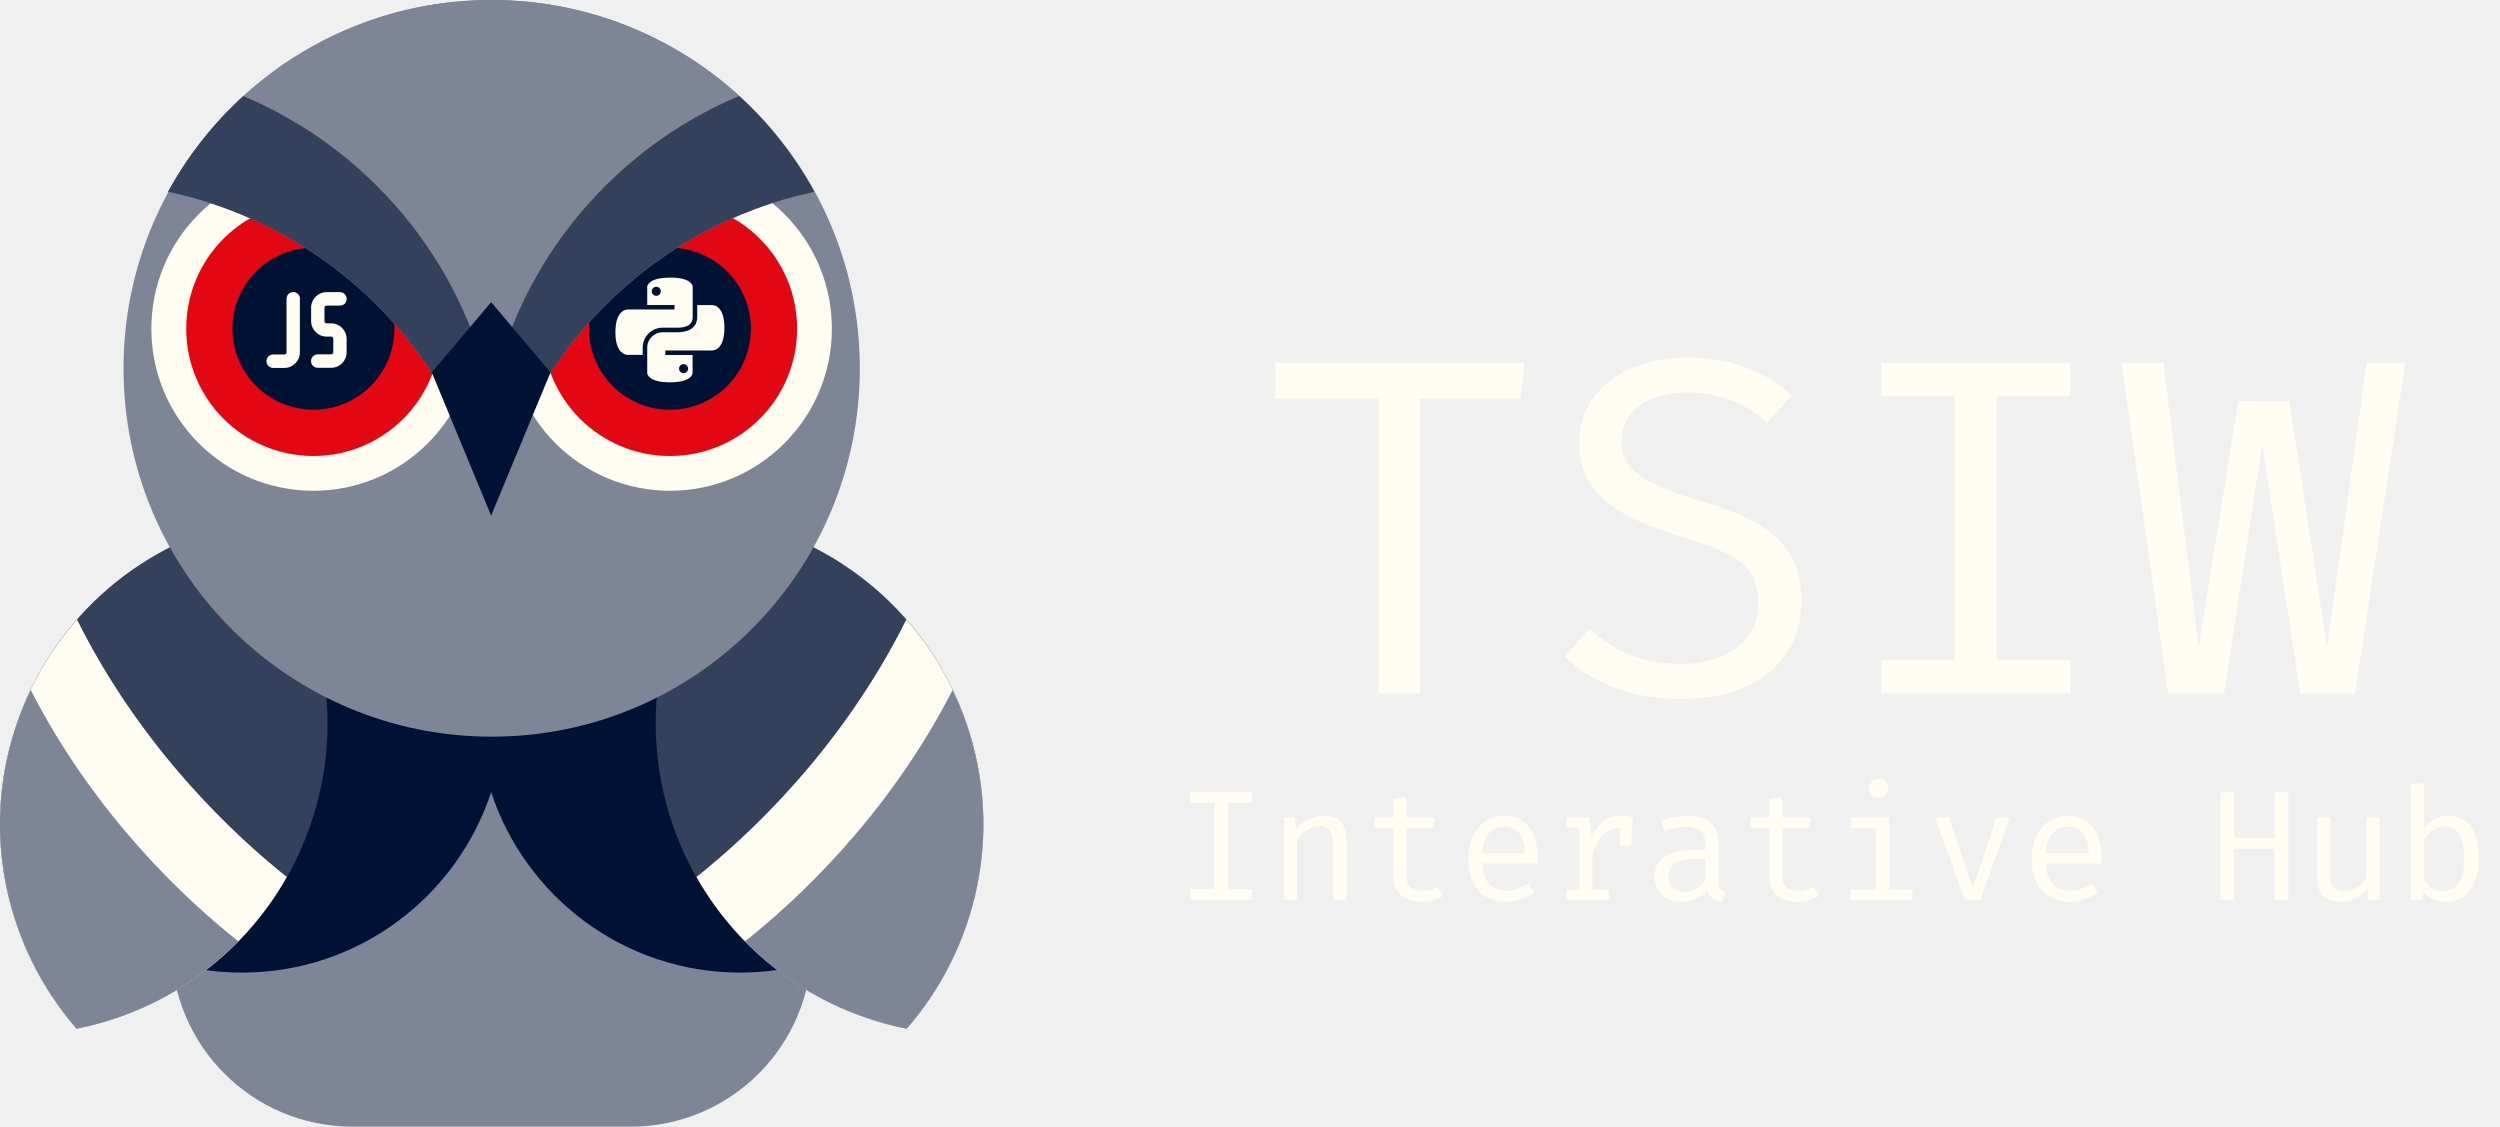
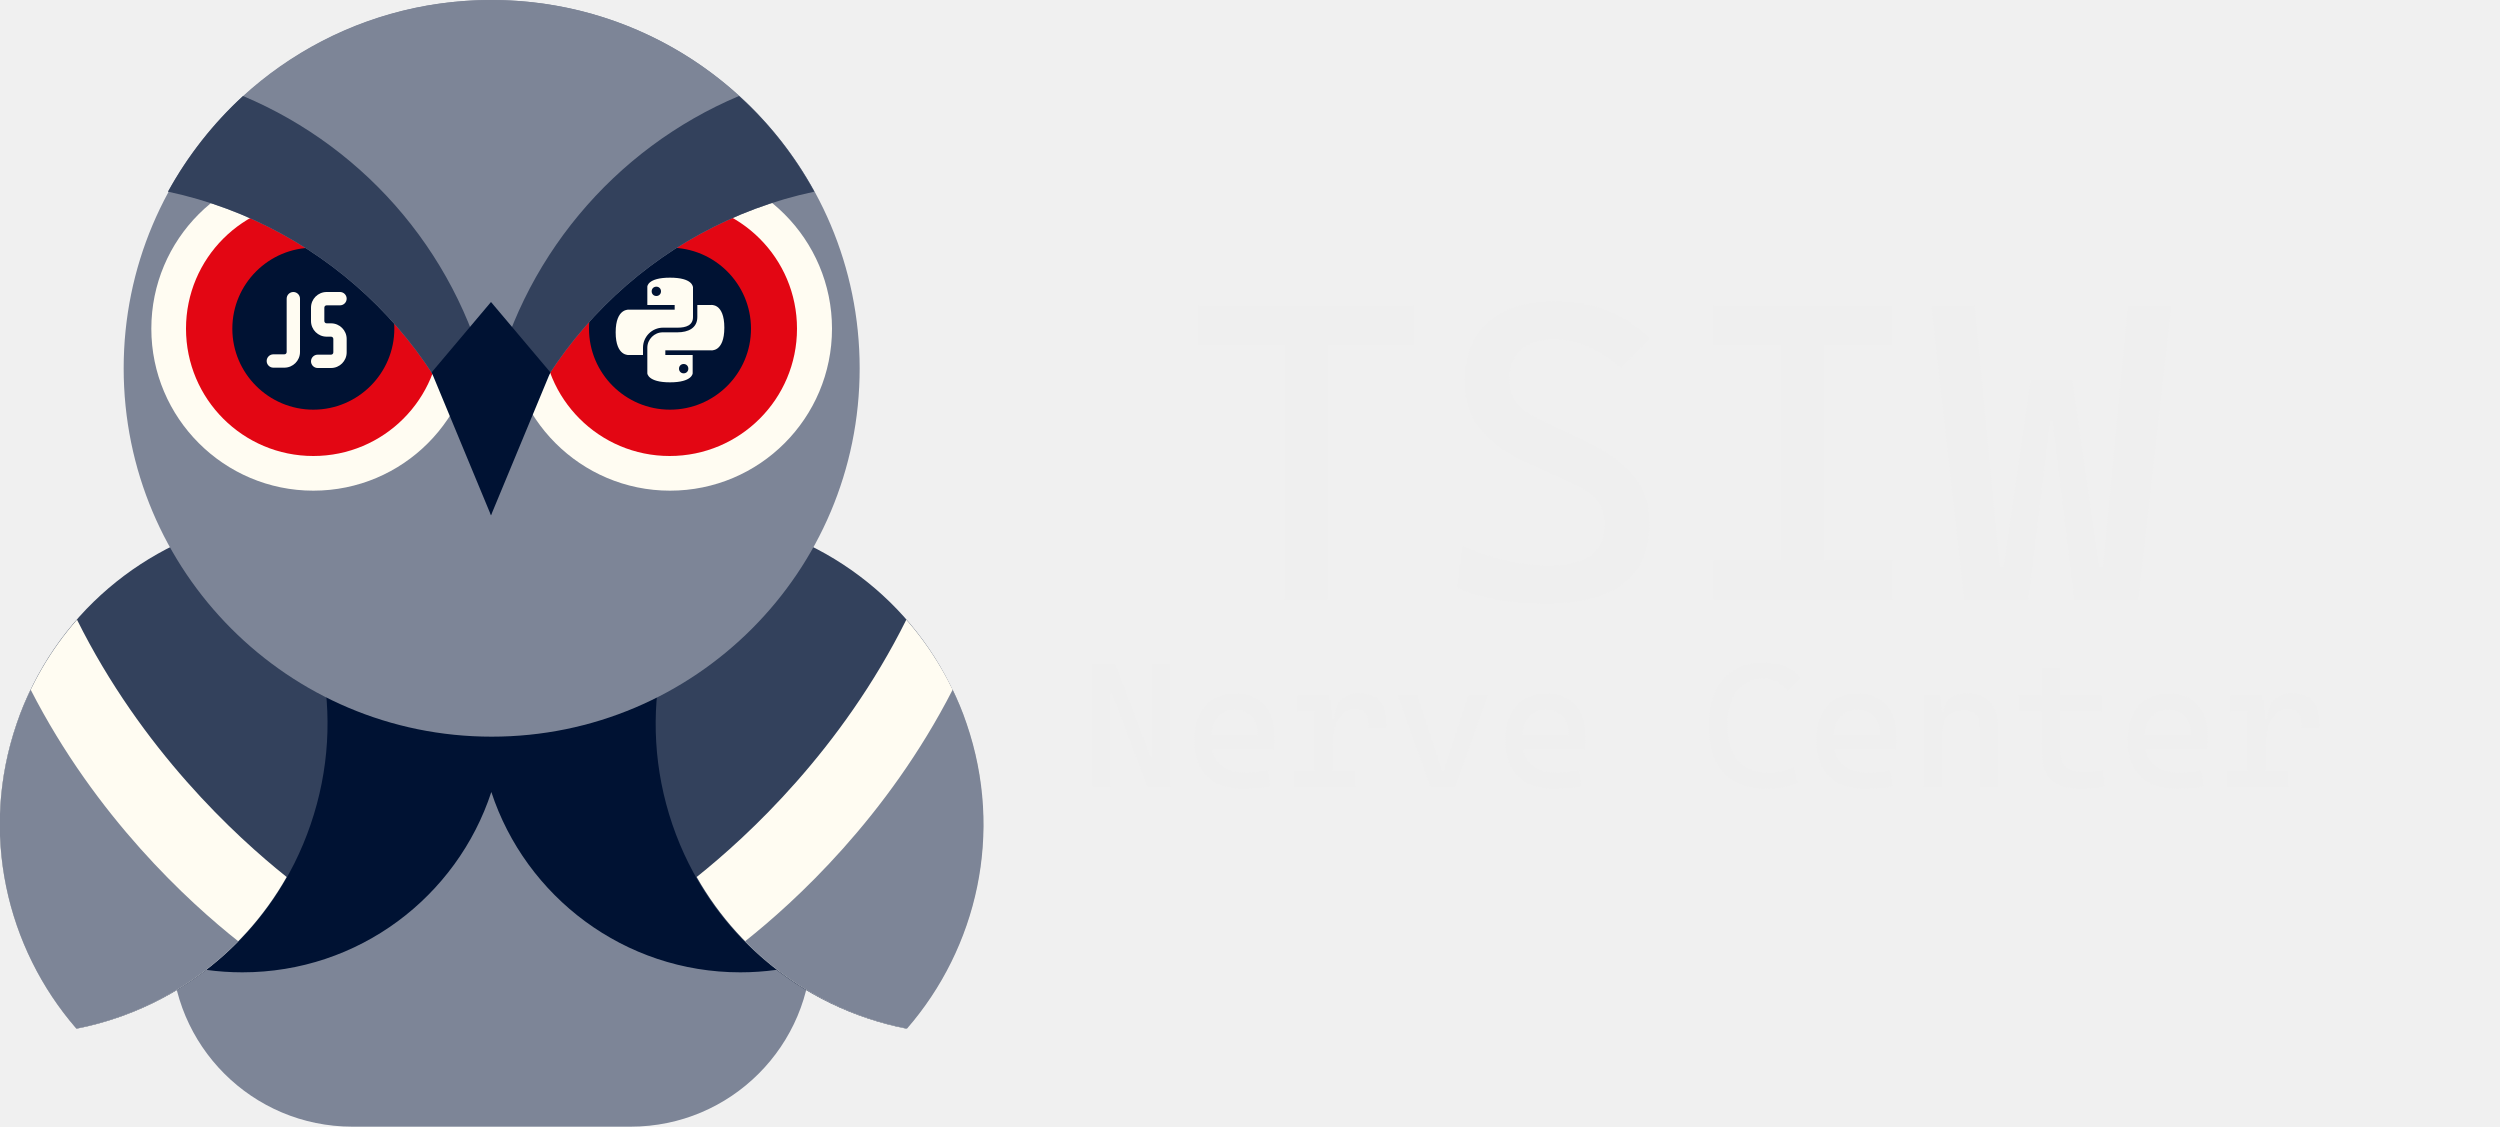
- <svg xmlns="http://www.w3.org/2000/svg" width="750" height="338" viewBox="0 0 750 338" fill="none">
-   <path d="M425.989 119.584V208H413.533V119.584H382.573V108.856H457.381L456.085 119.584H425.989ZM540.412 180.568C540.412 186.232 538.996 191.272 536.164 195.688C533.332 200.056 529.228 203.488 523.852 205.984C518.476 208.432 511.924 209.656 504.196 209.656C496.948 209.656 490.372 208.552 484.468 206.344C478.612 204.136 473.596 201.016 469.42 196.984L476.836 188.632C480.292 191.848 484.252 194.416 488.716 196.336C493.18 198.208 498.412 199.144 504.412 199.144C508.444 199.144 512.212 198.496 515.716 197.2C519.22 195.856 522.052 193.84 524.212 191.152C526.372 188.416 527.452 184.96 527.452 180.784C527.452 177.568 526.828 174.832 525.58 172.576C524.332 170.32 522.124 168.328 518.956 166.6C515.788 164.824 511.372 163.096 505.708 161.416C499.18 159.496 493.516 157.336 488.716 154.936C483.964 152.488 480.268 149.488 477.628 145.936C475.036 142.384 473.74 137.992 473.74 132.76C473.74 127.816 475.108 123.424 477.844 119.584C480.58 115.744 484.348 112.744 489.148 110.584C493.996 108.376 499.564 107.272 505.852 107.272C512.716 107.272 518.668 108.256 523.708 110.224C528.796 112.144 533.404 114.928 537.532 118.576L530.188 126.712C526.636 123.544 522.82 121.264 518.74 119.872C514.66 118.432 510.508 117.712 506.284 117.712C502.684 117.712 499.372 118.264 496.348 119.368C493.372 120.424 490.972 122.032 489.148 124.192C487.372 126.304 486.484 129.016 486.484 132.328C486.484 135.16 487.252 137.608 488.788 139.672C490.324 141.736 492.916 143.632 496.564 145.36C500.212 147.04 505.18 148.816 511.468 150.688C516.604 152.176 521.356 154.048 525.724 156.304C530.14 158.512 533.692 161.536 536.38 165.376C539.068 169.168 540.412 174.232 540.412 180.568ZM621.068 108.856V118.864H599.036V197.992H621.068V208H564.332V197.992H586.364V118.864H564.332V108.856H621.068ZM721.596 108.856L706.476 208H690.06L678.684 133.192L667.236 208H650.46L636.492 108.856H649.02L659.604 194.248L671.484 120.376H686.82L698.124 194.248L710.004 108.856H721.596ZM375.588 237.64V240.907H368.397V266.733H375.588V270H357.07V266.733H364.261V240.907H357.07V237.64H375.588ZM385.134 270V245.254H388.494L388.8 248.685C389.802 247.416 391.056 246.445 392.56 245.771C394.079 245.082 395.552 244.737 396.978 244.737C399.406 244.737 401.168 245.38 402.265 246.664C403.377 247.949 403.934 249.735 403.934 252.022V270H399.986V254.936C399.986 253.244 399.892 251.881 399.704 250.847C399.516 249.798 399.124 249.038 398.529 248.568C397.933 248.082 397.009 247.839 395.756 247.839C394.784 247.839 393.868 248.051 393.006 248.474C392.16 248.897 391.4 249.43 390.727 250.072C390.069 250.699 389.52 251.333 389.082 251.975V270H385.134ZM432.961 268.754C432.115 269.318 431.089 269.757 429.883 270.071C428.676 270.384 427.494 270.541 426.334 270.541C423.671 270.541 421.619 269.843 420.177 268.449C418.736 267.055 418.015 265.261 418.015 263.067V248.309H412.328V245.254H418.015V239.638L421.963 239.168V245.254H430.517L430.047 248.309H421.963V263.02C421.963 264.399 422.324 265.449 423.044 266.169C423.781 266.89 424.995 267.25 426.687 267.25C427.611 267.25 428.465 267.141 429.248 266.921C430.032 266.702 430.76 266.42 431.434 266.075L432.961 268.754ZM444.599 259.025C444.677 260.937 445.045 262.503 445.703 263.725C446.361 264.932 447.231 265.825 448.312 266.404C449.393 266.968 450.568 267.25 451.837 267.25C453.106 267.25 454.25 267.062 455.268 266.686C456.302 266.31 457.359 265.754 458.44 265.018L460.297 267.626C459.138 268.535 457.814 269.248 456.325 269.765C454.853 270.282 453.341 270.541 451.79 270.541C449.393 270.541 447.348 270 445.656 268.919C443.964 267.838 442.672 266.334 441.779 264.407C440.902 262.464 440.463 260.216 440.463 257.662C440.463 255.156 440.909 252.931 441.802 250.988C442.695 249.046 443.949 247.518 445.562 246.406C447.176 245.294 449.08 244.737 451.273 244.737C453.357 244.737 455.15 245.231 456.654 246.218C458.158 247.189 459.31 248.584 460.109 250.401C460.924 252.203 461.331 254.357 461.331 256.863C461.331 257.286 461.323 257.686 461.307 258.062C461.292 258.422 461.268 258.743 461.237 259.025H444.599ZM451.32 247.98C449.487 247.98 447.952 248.631 446.714 249.931C445.492 251.231 444.795 253.244 444.622 255.97H457.524C457.477 253.323 456.897 251.333 455.785 250.001C454.673 248.654 453.184 247.98 451.32 247.98ZM469.914 270V266.968H473.768V248.286H469.914V245.254H476.776L477.504 251.106C478.46 249.069 479.619 247.495 480.982 246.383C482.345 245.27 484.147 244.714 486.387 244.714C487.076 244.714 487.687 244.769 488.22 244.878C488.768 244.972 489.325 245.098 489.889 245.254L488.737 248.779C488.22 248.638 487.75 248.537 487.327 248.474C486.904 248.396 486.418 248.356 485.87 248.356C483.974 248.356 482.345 249.03 480.982 250.377C479.619 251.725 478.53 253.761 477.716 256.487V266.968H482.745V270H469.914ZM486.082 253.62V248.239L486.481 245.254H489.889L489.325 253.62H486.082ZM515.579 264.595C515.579 265.582 515.744 266.303 516.073 266.757C516.402 267.211 516.911 267.548 517.6 267.767L516.637 270.541C515.571 270.4 514.639 270.063 513.84 269.53C513.041 268.982 512.462 268.159 512.101 267.062C511.208 268.206 510.096 269.076 508.764 269.671C507.433 270.251 505.96 270.541 504.346 270.541C501.871 270.541 499.92 269.843 498.495 268.449C497.069 267.055 496.356 265.206 496.356 262.903C496.356 260.349 497.351 258.391 499.341 257.028C501.33 255.665 504.205 254.983 507.965 254.983H511.608V252.915C511.608 251.129 511.083 249.868 510.033 249.132C508.999 248.38 507.558 248.004 505.709 248.004C504.895 248.004 503.939 248.106 502.842 248.309C501.746 248.497 500.555 248.819 499.27 249.273L498.236 246.288C499.756 245.724 501.182 245.325 502.513 245.09C503.845 244.855 505.114 244.737 506.32 244.737C509.407 244.737 511.717 245.458 513.253 246.899C514.804 248.325 515.579 250.268 515.579 252.727V264.595ZM505.357 267.532C506.579 267.532 507.746 267.227 508.858 266.616C509.971 265.989 510.887 265.128 511.608 264.031V257.662H508.036C505.31 257.662 503.383 258.132 502.255 259.072C501.142 260.012 500.586 261.274 500.586 262.856C500.586 264.391 500.978 265.558 501.761 266.357C502.56 267.141 503.759 267.532 505.357 267.532ZM545.688 268.754C544.842 269.318 543.816 269.757 542.609 270.071C541.403 270.384 540.22 270.541 539.061 270.541C536.398 270.541 534.345 269.843 532.904 268.449C531.463 267.055 530.742 265.261 530.742 263.067V248.309H525.055V245.254H530.742V239.638L534.69 239.168V245.254H543.244L542.774 248.309H534.69V263.02C534.69 264.399 535.05 265.449 535.771 266.169C536.507 266.89 537.721 267.25 539.413 267.25C540.338 267.25 541.192 267.141 541.975 266.921C542.758 266.702 543.487 266.42 544.16 266.075L545.688 268.754ZM566.749 245.254V266.874H573.729V270H555.164V266.874H562.801V248.38H555.399V245.254H566.749ZM563.6 233.669C564.477 233.669 565.175 233.935 565.692 234.468C566.224 235.001 566.491 235.651 566.491 236.418C566.491 237.217 566.224 237.891 565.692 238.439C565.175 238.972 564.477 239.238 563.6 239.238C562.77 239.238 562.088 238.972 561.556 238.439C561.023 237.891 560.757 237.217 560.757 236.418C560.757 235.651 561.023 235.001 561.556 234.468C562.088 233.935 562.77 233.669 563.6 233.669ZM603.038 245.254L594.038 270H589.455L580.525 245.254H584.708L591.876 266.404L598.949 245.254H603.038ZM613.689 259.025C613.767 260.937 614.135 262.503 614.793 263.725C615.451 264.932 616.321 265.825 617.402 266.404C618.483 266.968 619.658 267.25 620.927 267.25C622.196 267.25 623.339 267.062 624.358 266.686C625.392 266.31 626.449 265.754 627.53 265.018L629.387 267.626C628.227 268.535 626.904 269.248 625.415 269.765C623.943 270.282 622.431 270.541 620.88 270.541C618.483 270.541 616.438 270 614.746 268.919C613.054 267.838 611.762 266.334 610.869 264.407C609.991 262.464 609.553 260.216 609.553 257.662C609.553 255.156 609.999 252.931 610.892 250.988C611.785 249.046 613.039 247.518 614.652 246.406C616.266 245.294 618.169 244.737 620.363 244.737C622.446 244.737 624.24 245.231 625.744 246.218C627.248 247.189 628.4 248.584 629.199 250.401C630.013 252.203 630.421 254.357 630.421 256.863C630.421 257.286 630.413 257.686 630.397 258.062C630.382 258.422 630.358 258.743 630.327 259.025H613.689ZM620.41 247.98C618.577 247.98 617.041 248.631 615.804 249.931C614.582 251.231 613.885 253.244 613.712 255.97H626.614C626.567 253.323 625.987 251.333 624.875 250.001C623.762 248.654 622.274 247.98 620.41 247.98ZM682.437 270V254.654H670.217V270H666.151V237.64H670.217V251.317H682.437V237.64H686.502V270H682.437ZM699.08 245.254V262.785C699.08 264.415 699.417 265.59 700.09 266.31C700.764 267.031 701.814 267.391 703.239 267.391C704.602 267.391 705.887 267.008 707.093 266.24C708.315 265.457 709.263 264.532 709.937 263.467V245.254H713.885V270H710.524L710.195 266.663C709.224 267.916 708.025 268.88 706.6 269.553C705.174 270.212 703.733 270.541 702.276 270.541C699.879 270.541 698.085 269.906 696.894 268.637C695.719 267.352 695.132 265.558 695.132 263.255V245.254H699.08ZM727.261 248.474C728.17 247.283 729.212 246.367 730.387 245.725C731.578 245.066 732.886 244.737 734.311 244.737C736.52 244.737 738.306 245.27 739.669 246.335C741.032 247.401 742.027 248.905 742.654 250.847C743.281 252.774 743.594 255.03 743.594 257.615C743.594 260.106 743.218 262.331 742.466 264.289C741.714 266.232 740.609 267.76 739.152 268.872C737.711 269.984 735.925 270.541 733.794 270.541C730.927 270.541 728.679 269.506 727.05 267.438L726.768 270H723.313V235.29L727.261 234.797V248.474ZM732.854 267.344C734.922 267.344 736.513 266.545 737.625 264.947C738.737 263.349 739.293 260.898 739.293 257.592C739.293 255.43 739.074 253.636 738.635 252.21C738.197 250.769 737.539 249.696 736.661 248.991C735.8 248.27 734.734 247.91 733.465 247.91C732.087 247.91 730.873 248.325 729.823 249.155C728.789 249.97 727.935 250.879 727.261 251.881V264.148C727.904 265.12 728.711 265.895 729.682 266.475C730.669 267.055 731.726 267.344 732.854 267.344Z" fill="#FFFCF2" />
-   <g clip-path="url(#clip0_46_147)">
-     <path d="M243.512 283.679C243.512 313.661 219.217 338 189.22 338H105.717C75.751 338 51.425 313.693 51.425 283.679V131.625C51.425 101.643 75.719 77.304 105.717 77.304H189.22C219.186 77.304 243.512 101.611 243.512 131.625V283.679Z" fill="#7D8597" />
-     <path d="M222.085 134.336H72.6C65.289 134.336 58.2 135.345 51.488 137.237V283.679C51.488 285.476 51.582 287.242 51.74 288.976C58.389 290.804 65.384 291.782 72.6 291.782C107.482 291.782 137.007 269.082 147.342 237.65C157.678 269.082 187.234 291.782 222.085 291.782C229.427 291.782 236.517 290.741 243.26 288.881C243.417 287.179 243.512 285.413 243.512 283.679V137.331C236.706 135.408 229.521 134.336 222.085 134.336Z" fill="#001233" />
-     <path d="M75.278 155.774C43.705 162.017 16.228 184.401 5.042 217.063C-6.145 249.725 1.859 284.278 22.971 308.585C54.544 302.343 82.021 279.927 93.208 247.297C104.394 214.635 96.39 180.082 75.278 155.806V155.774Z" fill="#33415C" />
-     <path d="M23.129 185.851C15.345 194.71 9.106 205.209 5.042 217.063C-6.145 249.725 1.859 284.278 22.971 308.585C49.156 303.415 72.474 287.116 86.055 263.092C70.741 250.923 42.539 224.913 23.097 185.851H23.129Z" fill="#FFFCF2" />
-     <path d="M9.232 206.943C7.657 210.221 6.239 213.563 5.042 217.094C-6.145 249.756 1.859 284.31 22.971 308.617C41.373 304.991 58.326 295.849 71.528 282.418C56.593 270.627 28.8 245.216 9.201 206.974L9.232 206.943Z" fill="#7D8597" />
-     <path d="M219.722 155.774C251.295 162.017 278.772 184.401 289.958 217.063C301.145 249.725 293.141 284.278 271.997 308.585C240.424 302.343 212.947 279.927 201.761 247.297C190.575 214.635 198.578 180.082 219.69 155.806L219.722 155.774Z" fill="#33415C" />
-     <path d="M271.872 185.851C279.655 194.71 285.894 205.209 289.958 217.063C301.145 249.725 293.141 284.278 272.029 308.585C245.875 303.415 222.526 287.116 208.945 263.092C224.259 250.923 252.461 224.913 271.903 185.851H271.872Z" fill="#FFFCF2" />
-     <path d="M285.767 206.943C287.343 210.221 288.761 213.563 289.958 217.094C301.144 249.756 293.141 284.31 272.029 308.617C253.627 304.991 236.674 295.849 223.471 282.418C238.407 270.627 266.199 245.216 285.799 206.974L285.767 206.943Z" fill="#7D8597" />
-     <path d="M147.5 221.004C208.496 221.004 257.944 171.53 257.944 110.502C257.944 49.473 208.496 0 147.5 0C86.504 0 37.056 49.473 37.056 110.502C37.056 171.53 86.504 221.004 147.5 221.004Z" fill="#7D8597" />
-     <path d="M142.584 98.616C142.584 125.446 120.842 147.231 93.996 147.231C67.149 147.231 45.407 125.477 45.407 98.616C45.407 71.755 67.149 50.002 93.996 50.002C120.842 50.002 142.584 71.755 142.584 98.616Z" fill="#FFFCF2" />
-     <path d="M132.186 98.616C132.186 119.708 115.107 136.795 94.027 136.795C72.947 136.795 55.868 119.708 55.868 98.616C55.868 77.525 72.947 60.437 94.027 60.437C115.107 60.437 132.186 77.525 132.186 98.616Z" fill="#E30613" />
-     <path d="M118.321 98.616C118.321 112.047 107.45 122.923 94.027 122.923C80.603 122.923 69.732 112.047 69.732 98.616C69.732 85.186 80.603 74.309 94.027 74.309C107.45 74.309 118.321 85.186 118.321 98.616Z" fill="#001233" />
-     <path d="M93.334 92.311C93.334 89.726 95.413 87.645 97.997 87.645H101.999C103.102 87.645 104.016 88.528 104.016 89.662C104.016 90.797 103.133 91.68 101.999 91.68H97.997C97.619 91.68 97.336 91.964 97.336 92.342V96.346C97.336 96.725 97.619 97.008 97.997 97.008H99.321C101.905 97.008 103.984 99.089 103.984 101.674V105.678C103.984 108.263 101.905 110.344 99.321 110.344H95.319C94.216 110.344 93.302 109.461 93.302 108.326C93.302 107.191 94.184 106.309 95.319 106.309H99.321C99.699 106.309 99.982 106.025 99.982 105.647V101.643C99.982 101.264 99.699 100.981 99.321 100.981H97.997C95.413 100.981 93.334 98.9 93.334 96.315V92.311Z" fill="#FFFCF2" />
-     <path d="M89.994 89.631C89.994 88.528 89.111 87.613 87.977 87.613C86.843 87.613 85.96 88.496 85.96 89.631V105.678C85.96 106.057 85.677 106.34 85.299 106.34H81.959C80.856 106.34 79.942 107.223 79.942 108.358C79.942 109.493 80.824 110.376 81.959 110.376H85.299C87.882 110.376 89.962 108.295 89.962 105.71V89.662L89.994 89.631Z" fill="#FFFCF2" />
-     <path d="M249.562 98.616C249.562 125.446 227.82 147.231 201.005 147.231C174.189 147.231 152.416 125.477 152.416 98.616C152.416 71.755 174.158 50.002 201.005 50.002C227.82 50.002 249.562 71.755 249.562 98.616Z" fill="#FFFCF2" />
-     <path d="M239.132 98.616C239.132 119.708 222.053 136.795 200.973 136.795C179.893 136.795 162.814 119.708 162.814 98.616C162.814 77.525 179.893 60.437 200.973 60.437C222.053 60.437 239.132 77.525 239.132 98.616Z" fill="#E30613" />
-     <path d="M225.267 98.616C225.267 112.047 214.396 122.923 200.973 122.923C187.55 122.923 176.678 112.047 176.678 98.616C176.678 85.186 187.55 74.309 200.973 74.309C214.396 74.309 225.267 85.186 225.267 98.616Z" fill="#001233" />
-     <path d="M200.973 83.294C194.167 83.294 194.167 86.037 194.167 86.037V91.491H202.359V92.847H188.715C188.715 92.847 184.619 92.216 184.619 99.657C184.619 107.097 188.715 106.466 188.715 106.466H192.812V104.259C192.812 100.981 195.49 98.301 198.767 98.301H203.21C205.731 98.301 207.811 97.607 207.811 95.054V86.005C207.811 86.005 207.811 83.263 201.005 83.263L200.973 83.294ZM196.877 86.037C197.633 86.037 198.232 86.636 198.232 87.393C198.232 88.149 197.633 88.748 196.877 88.748C196.12 88.748 195.522 88.149 195.522 87.393C195.522 86.636 196.12 86.037 196.877 86.037ZM209.166 91.491V95.085C209.166 98.364 206.487 99.688 203.21 99.688H198.767C196.246 99.688 194.167 101.769 194.167 104.291V111.952C194.167 111.952 194.261 114.695 200.973 114.695C207.685 114.695 207.779 111.952 207.779 111.952V106.498H199.587V105.142H213.231C213.231 105.142 217.327 105.836 217.327 98.332C217.327 90.829 213.231 91.523 213.231 91.523H209.134L209.166 91.491ZM205.069 109.241C205.826 109.241 206.424 109.84 206.424 110.596C206.424 111.353 205.826 111.952 205.069 111.952C204.313 111.952 203.714 111.353 203.714 110.596C203.714 109.84 204.313 109.241 205.069 109.241Z" fill="#FFFCF2" />
-     <path d="M147.342 0C105.528 0 69.165 23.235 50.416 57.537C98.942 67.814 137.165 106.088 147.342 154.671C157.552 106.088 195.742 67.846 244.3 57.537C225.551 23.235 189.157 0 147.342 0Z" fill="#7D8597" />
-     <path d="M221.707 28.816C184.178 44.611 155.882 78.092 147.342 118.857C138.772 78.092 110.507 44.611 72.978 28.816C63.966 37.044 56.309 46.755 50.416 57.537C98.942 67.814 137.165 106.088 147.342 154.671C157.552 106.088 195.742 67.846 244.3 57.537C238.407 46.755 230.75 37.044 221.738 28.816H221.707Z" fill="#33415C" />
-     <path d="M147.342 90.64L129.539 111.731L147.342 154.671L165.146 111.731L147.342 90.64Z" fill="#001233" />
+ <svg xmlns="http://www.w3.org/2000/svg" xmlns:xlink="http://www.w3.org/1999/xlink" version="1.1" id="Camada_1" x="0px" y="0px" viewBox="0 0 750 338" style="enable-background:new 0 0 750 338;" xml:space="preserve">
+   <style type="text/css">
+ 	.st0{fill:#EFEFEF;}
+ 	.st1{clip-path:url(#SVGID_00000086685516596714127100000016163469728319150495_);}
+ 	.st2{fill:#7D8597;}
+ 	.st3{fill:#001233;}
+ 	.st4{fill:#33415C;}
+ 	.st5{fill:#FFFCF2;}
+ 	.st6{fill:#E30613;}
+ </style>
+   <g>
+     <g>
+       <path class="st0" d="M359.5,103.5V91.7h64.6v11.8H359.5z M385.4,179.9V91.7h12.9v88.2H385.4z" />
+       <path class="st0" d="M463.3,181.1c-5,0-9.7-0.4-14.1-1.2c-4.4-0.8-8.4-2-12.1-3.6l1.6-12.5c4.6,1.9,9,3.4,13.2,4.4    c4.2,1,8.4,1.5,12.4,1.5c5.8,0,10.1-1,12.9-3c2.8-2,4.2-5.1,4.2-9.3c0-5.3-2.7-9.1-8.1-11.6l-15.3-7c-6-2.7-10.6-6-13.8-9.9    s-4.8-8.6-4.8-14.3c0-7.7,2.3-13.7,7-17.9s11.2-6.3,19.7-6.3c5.9,0,11.2,0.9,15.7,2.6c4.6,1.7,8.9,4.6,13.2,8.5l-8.7,8.8    c-3.6-3-7-5.1-10.2-6.5c-3.2-1.3-6.5-2-9.9-2c-4.3,0-7.6,1-9.9,3.1c-2.3,2-3.5,5.1-3.5,9.1c0,2.9,0.8,5.2,2.3,7    c1.5,1.8,3.8,3.4,6.8,4.8l12.9,6.1c6.5,3.1,11.5,6.5,14.9,10.4c3.4,3.9,5.1,8.8,5.1,14.8c0,8-2.6,14-7.8,18    C481.7,179.1,473.9,181.1,463.3,181.1z" />
+       <path class="st0" d="M514,103.5V91.7h53.7v11.8H514z M514,179.9v-11.8h53.7v11.8H514z M534.4,179.9V91.7h12.9v88.2H534.4z" />
+       <path class="st0" d="M589.3,179.9l-9.9-88.2h13l7.5,78.3h1.2l8.1-55.9h12.4l-4.2,12.3H615l-6.5,53.5H589.3z M622.3,179.9    l-6.5-53.5h-2.5l-4-12.3h12.4l8,55.9h1.2l7.5-78.3h13l-9.9,88.2H622.3z" />
+     </g>
  </g>
-   <defs>
-     <clipPath id="clip0_46_147">
-       <rect width="295" height="338" fill="white" />
+   <g>
+     <g>
+       <path class="st0" d="M327.7,236v-36.8h5.4V236H327.7z M344.2,236l-10.6-28h-2.4v-8.8h3.4l10.6,28h1.3v8.8H344.2z M345.7,236v-36.8    h5.4V236H345.7z" />
+       <path class="st0" d="M372.9,236.6c-4.7,0-8.3-1.2-10.8-3.7c-2.5-2.5-3.8-6-3.8-10.6c0-4.5,1.1-8,3.2-10.5c2.2-2.5,5.2-3.7,9.2-3.7    c3.7,0,6.6,1.1,8.6,3.4c2,2.2,3,5.5,3,9.8c0,1.3-0.1,2.4-0.2,3.5h-19.3v-4.2h14.5c0-2.5-0.6-4.4-1.8-5.7c-1.2-1.3-2.8-2-4.9-2    c-2.3,0-4.1,0.8-5.4,2.4c-1.3,1.6-1.9,3.8-1.9,6.7c0,3.2,0.9,5.6,2.7,7.3s4.3,2.5,7.6,2.5c1.1,0,2.3-0.1,3.4-0.2    c1.1-0.1,2.2-0.3,3.4-0.5l0.7,4.8c-1.6,0.3-3.1,0.5-4.5,0.6C375.1,236.5,373.9,236.6,372.9,236.6z" />
+       <path class="st0" d="M388.2,236v-4.8h18.4v4.8H388.2z M389.2,213.4v-4.8h9.2l0.5,4.8H389.2z M394.3,236v-27.5h4.5l1,7.9V236H394.3    z M399.8,224.2l-1.6-8.6h2.1c0.3-5,2.8-7.6,7.6-7.6c2.8,0,4.9,0.8,6.2,2.4c1.3,1.6,1.9,4.2,1.9,7.9h-5.4c0-2-0.3-3.4-0.9-4.3    s-1.6-1.3-2.9-1.3c-2.3,0-4.1,1-5.2,3C400.3,217.7,399.8,220.5,399.8,224.2z" />
+       <path class="st0" d="M429.1,236l-9.8-27.5h5.9l7.4,22.8h0.5l7.4-22.8h5.9l-9.8,27.5H429.1z" />
+       <path class="st0" d="M466.2,236.6c-4.7,0-8.3-1.2-10.8-3.7c-2.5-2.5-3.8-6-3.8-10.6c0-4.5,1.1-8,3.2-10.5c2.2-2.5,5.2-3.7,9.2-3.7    c3.7,0,6.6,1.1,8.6,3.4c2,2.2,3,5.5,3,9.8c0,1.3-0.1,2.4-0.2,3.5h-19.3v-4.2h14.5c0-2.5-0.6-4.4-1.8-5.7c-1.2-1.3-2.8-2-4.9-2    c-2.3,0-4.1,0.8-5.4,2.4c-1.3,1.6-1.9,3.8-1.9,6.7c0,3.2,0.9,5.6,2.7,7.3s4.3,2.5,7.6,2.5c1.1,0,2.3-0.1,3.4-0.2    c1.1-0.1,2.2-0.3,3.4-0.5l0.7,4.8c-1.6,0.3-3.1,0.5-4.5,0.6C468.5,236.5,467.3,236.6,466.2,236.6z" />
+       <path class="st0" d="M529.9,236.6c-11.4,0-17.2-6.3-17.2-19c0-6,1.4-10.6,4.3-13.9c2.9-3.3,7-4.9,12.2-4.9c2.5,0,4.8,0.4,6.6,1.2    c1.9,0.8,3.3,1.9,4.1,3.4l-3.8,3.8c-0.8-1.2-1.8-2.1-3-2.7c-1.2-0.6-2.5-1-3.9-1c-3.3,0-6,1.2-8,3.6c-2,2.4-3,5.8-3,10.2    c0,9.6,4.2,14.5,12.5,14.5c2.5,0,5-0.5,7.4-1.6l1.2,4.6C536.4,236,533.2,236.6,529.9,236.6z" />
+       <path class="st0" d="M559.5,236.6c-4.7,0-8.3-1.2-10.8-3.7c-2.5-2.5-3.8-6-3.8-10.6c0-4.5,1.1-8,3.2-10.5c2.2-2.5,5.2-3.7,9.2-3.7    c3.7,0,6.6,1.1,8.6,3.4c2,2.2,3,5.5,3,9.8c0,1.3-0.1,2.4-0.2,3.5h-19.3v-4.2H564c0-2.5-0.6-4.4-1.8-5.7c-1.2-1.3-2.8-2-4.9-2    c-2.3,0-4.1,0.8-5.4,2.4c-1.3,1.6-1.9,3.8-1.9,6.7c0,3.2,0.9,5.6,2.7,7.3s4.3,2.5,7.6,2.5c1.1,0,2.3-0.1,3.4-0.2    c1.1-0.1,2.2-0.3,3.4-0.5l0.7,4.8c-1.6,0.3-3.1,0.5-4.5,0.6C561.8,236.5,560.6,236.6,559.5,236.6z" />
+       <path class="st0" d="M577.1,236v-27.5h5l0.5,5.8V236H577.1z M594,236v-17.9c0-1.7-0.4-2.9-1.3-3.8c-0.9-0.9-2.1-1.3-3.6-1.3    c-4.3,0-6.5,2.5-6.5,7.6l-1.6-7.1h2.1c0.2-1.8,0.8-3.2,2-4.1c1.2-0.9,2.9-1.4,5.2-1.4c2.9,0,5.2,0.9,6.7,2.6    c1.6,1.8,2.4,4.3,2.4,7.5V236H594z" />
+       <path class="st0" d="M605.6,213.4v-4.8h24.9v4.8H605.6z M612.5,223.1v-22.8h5.5v22.8H612.5z M624.4,236.6c-4.2,0-7.2-0.9-9-2.6    c-1.9-1.7-2.8-4.5-2.8-8.3V221h5.5v4.4c0,2.2,0.5,3.8,1.6,4.7c1.1,1,2.8,1.5,5.2,1.5c0.9,0,1.8,0,2.7-0.1c1-0.1,2.1-0.2,3.3-0.4    l0.6,4.8c-1.2,0.2-2.4,0.4-3.5,0.5C626.9,236.5,625.7,236.6,624.4,236.6z" />
+       <path class="st0" d="M652.9,236.6c-4.7,0-8.3-1.2-10.8-3.7c-2.5-2.5-3.8-6-3.8-10.6c0-4.5,1.1-8,3.2-10.5c2.2-2.5,5.2-3.7,9.2-3.7    c3.7,0,6.6,1.1,8.6,3.4c2,2.2,3,5.5,3,9.8c0,1.3-0.1,2.4-0.2,3.5h-19.3v-4.2h14.5c0-2.5-0.6-4.4-1.8-5.7c-1.2-1.3-2.8-2-4.9-2    c-2.3,0-4.1,0.8-5.4,2.4c-1.3,1.6-1.9,3.8-1.9,6.7c0,3.2,0.9,5.6,2.7,7.3s4.3,2.5,7.6,2.5c1.1,0,2.3-0.1,3.4-0.2    c1.1-0.1,2.2-0.3,3.4-0.5l0.7,4.8c-1.6,0.3-3.1,0.5-4.5,0.6C655.1,236.5,653.9,236.6,652.9,236.6z" />
+       <path class="st0" d="M668.1,236v-4.8h18.4v4.8H668.1z M669.1,213.4v-4.8h9.2l0.5,4.8H669.1z M674.2,236v-27.5h4.5l1,7.9V236H674.2    z M679.7,224.2l-1.6-8.6h2.1c0.3-5,2.8-7.6,7.6-7.6c2.8,0,4.9,0.8,6.2,2.4c1.3,1.6,1.9,4.2,1.9,7.9h-5.4c0-2-0.3-3.4-0.9-4.3    s-1.6-1.3-2.9-1.3c-2.3,0-4.1,1-5.2,3C680.3,217.7,679.7,220.5,679.7,224.2z" />
+     </g>
+   </g>
+   <g>
+     <defs>
+       <rect id="SVGID_1_" y="0" width="295" height="338" />
+     </defs>
+     <clipPath id="SVGID_00000003792811278670698500000017356009022486873746_">
+       <use xlink:href="#SVGID_1_" style="overflow:visible;" />
    </clipPath>
-   </defs>
+     <g style="clip-path:url(#SVGID_00000003792811278670698500000017356009022486873746_);">
+       <path class="st2" d="M243.5,283.7c0,30-24.3,54.3-54.3,54.3h-83.5c-30,0-54.3-24.3-54.3-54.3V131.6c0-30,24.3-54.3,54.3-54.3h83.5    c30,0,54.3,24.3,54.3,54.3V283.7z" />
+       <path class="st3" d="M222.1,134.3H72.6c-7.3,0-14.4,1-21.1,2.9v146.4c0,1.8,0.1,3.6,0.3,5.3c6.6,1.8,13.6,2.8,20.9,2.8    c34.9,0,64.4-22.7,74.7-54.1c10.3,31.4,39.9,54.1,74.7,54.1c7.3,0,14.4-1,21.2-2.9c0.2-1.7,0.3-3.5,0.3-5.2V137.3    C236.7,135.4,229.5,134.3,222.1,134.3z" />
+       <path class="st4" d="M75.3,155.8C43.7,162,16.2,184.4,5,217.1S1.9,284.3,23,308.6c31.6-6.2,59.1-28.7,70.2-61.3    C104.4,214.6,96.4,180.1,75.3,155.8L75.3,155.8z" />
+       <path class="st5" d="M23.1,185.9c-7.8,8.9-14,19.4-18.1,31.2c-11.2,32.7-3.2,67.2,17.9,91.5c26.2-5.2,49.5-21.5,63.1-45.5    C70.7,250.9,42.5,224.9,23.1,185.9L23.1,185.9z" />
+       <path class="st2" d="M9.2,206.9c-1.6,3.3-3,6.6-4.2,10.2c-11.2,32.7-3.2,67.2,17.9,91.5c18.4-3.6,35.4-12.8,48.6-26.2    C56.6,270.6,28.8,245.2,9.2,206.9L9.2,206.9z" />
+       <path class="st4" d="M219.7,155.8c31.6,6.2,59.1,28.6,70.2,61.3c11.2,32.7,3.2,67.2-18,91.5c-31.6-6.2-59.1-28.7-70.2-61.3    C190.6,214.6,198.6,180.1,219.7,155.8L219.7,155.8z" />
+       <path class="st5" d="M271.9,185.9c7.8,8.9,14,19.4,18.1,31.2c11.2,32.7,3.2,67.2-17.9,91.5c-26.2-5.2-49.5-21.5-63.1-45.5    C224.3,250.9,252.5,224.9,271.9,185.9L271.9,185.9z" />
+       <path class="st2" d="M285.8,206.9c1.6,3.3,3,6.6,4.2,10.2c11.2,32.7,3.2,67.2-17.9,91.5c-18.4-3.6-35.4-12.8-48.6-26.2    C238.4,270.6,266.2,245.2,285.8,206.9L285.8,206.9z" />
+       <path class="st2" d="M147.5,221c61,0,110.4-49.5,110.4-110.5C257.9,49.5,208.5,0,147.5,0C86.5,0,37.1,49.5,37.1,110.5    C37.1,171.5,86.5,221,147.5,221z" />
+       <path class="st5" d="M142.6,98.6c0,26.8-21.7,48.6-48.6,48.6c-26.8,0-48.6-21.8-48.6-48.6C45.4,71.8,67.1,50,94,50    C120.8,50,142.6,71.8,142.6,98.6z" />
+       <path class="st6" d="M132.2,98.6c0,21.1-17.1,38.2-38.2,38.2c-21.1,0-38.2-17.1-38.2-38.2c0-21.1,17.1-38.2,38.2-38.2    C115.1,60.4,132.2,77.5,132.2,98.6z" />
+       <path class="st3" d="M118.3,98.6c0,13.4-10.9,24.3-24.3,24.3c-13.4,0-24.3-10.9-24.3-24.3c0-13.4,10.9-24.3,24.3-24.3    C107.4,74.3,118.3,85.2,118.3,98.6z" />
+       <path class="st5" d="M93.3,92.3c0-2.6,2.1-4.7,4.7-4.7h4c1.1,0,2,0.9,2,2s-0.9,2-2,2h-4c-0.4,0-0.7,0.3-0.7,0.7v4    c0,0.4,0.3,0.7,0.7,0.7h1.3c2.6,0,4.7,2.1,4.7,4.7v4c0,2.6-2.1,4.7-4.7,4.7h-4c-1.1,0-2-0.9-2-2c0-1.1,0.9-2,2-2h4    c0.4,0,0.7-0.3,0.7-0.7v-4c0-0.4-0.3-0.7-0.7-0.7H98c-2.6,0-4.7-2.1-4.7-4.7V92.3z" />
+       <path class="st5" d="M90,89.6c0-1.1-0.9-2-2-2c-1.1,0-2,0.9-2,2v16c0,0.4-0.3,0.7-0.7,0.7H82c-1.1,0-2,0.9-2,2c0,1.1,0.9,2,2,2    h3.3c2.6,0,4.7-2.1,4.7-4.7L90,89.6L90,89.6z" />
+       <path class="st5" d="M249.6,98.6c0,26.8-21.7,48.6-48.6,48.6c-26.8,0-48.6-21.8-48.6-48.6c0-26.9,21.7-48.6,48.6-48.6    C227.8,50,249.6,71.8,249.6,98.6z" />
+       <path class="st6" d="M239.1,98.6c0,21.1-17.1,38.2-38.2,38.2s-38.2-17.1-38.2-38.2c0-21.1,17.1-38.2,38.2-38.2    S239.1,77.5,239.1,98.6z" />
+       <path class="st3" d="M225.3,98.6c0,13.4-10.9,24.3-24.3,24.3c-13.4,0-24.3-10.9-24.3-24.3c0-13.4,10.9-24.3,24.3-24.3    C214.4,74.3,225.3,85.2,225.3,98.6z" />
+       <path class="st5" d="M201,83.3c-6.8,0-6.8,2.7-6.8,2.7v5.5h8.2v1.4h-13.6c0,0-4.1-0.6-4.1,6.8s4.1,6.8,4.1,6.8h4.1v-2.2    c0-3.3,2.7-6,6-6h4.4c2.5,0,4.6-0.7,4.6-3.2v-9C207.8,86,207.8,83.3,201,83.3L201,83.3z M196.9,86c0.8,0,1.4,0.6,1.4,1.4    s-0.6,1.4-1.4,1.4c-0.8,0-1.4-0.6-1.4-1.4S196.1,86,196.9,86z M209.2,91.5v3.6c0,3.3-2.7,4.6-6,4.6h-4.4c-2.5,0-4.6,2.1-4.6,4.6    v7.7c0,0,0.1,2.7,6.8,2.7c6.7,0,6.8-2.7,6.8-2.7v-5.5h-8.2v-1.4h13.6c0,0,4.1,0.7,4.1-6.8c0-7.5-4.1-6.8-4.1-6.8L209.2,91.5    L209.2,91.5z M205.1,109.2c0.8,0,1.4,0.6,1.4,1.4c0,0.8-0.6,1.4-1.4,1.4c-0.8,0-1.4-0.6-1.4-1.4    C203.7,109.8,204.3,109.2,205.1,109.2z" />
+       <path class="st2" d="M147.3,0c-41.8,0-78.2,23.2-96.9,57.5c48.5,10.3,86.7,48.6,96.9,97.1c10.2-48.6,48.4-86.8,97-97.1    C225.6,23.2,189.2,0,147.3,0z" />
+       <path class="st4" d="M221.7,28.8c-37.5,15.8-65.8,49.3-74.4,90c-8.6-40.8-36.8-74.2-74.4-90C64,37,56.3,46.8,50.4,57.5    c48.5,10.3,86.7,48.6,96.9,97.1c10.2-48.6,48.4-86.8,97-97.1C238.4,46.8,230.8,37,221.7,28.8L221.7,28.8z" />
+       <path class="st3" d="M147.3,90.6l-17.8,21.1l17.8,42.9l17.8-42.9L147.3,90.6z" />
+     </g>
+   </g>
</svg>
